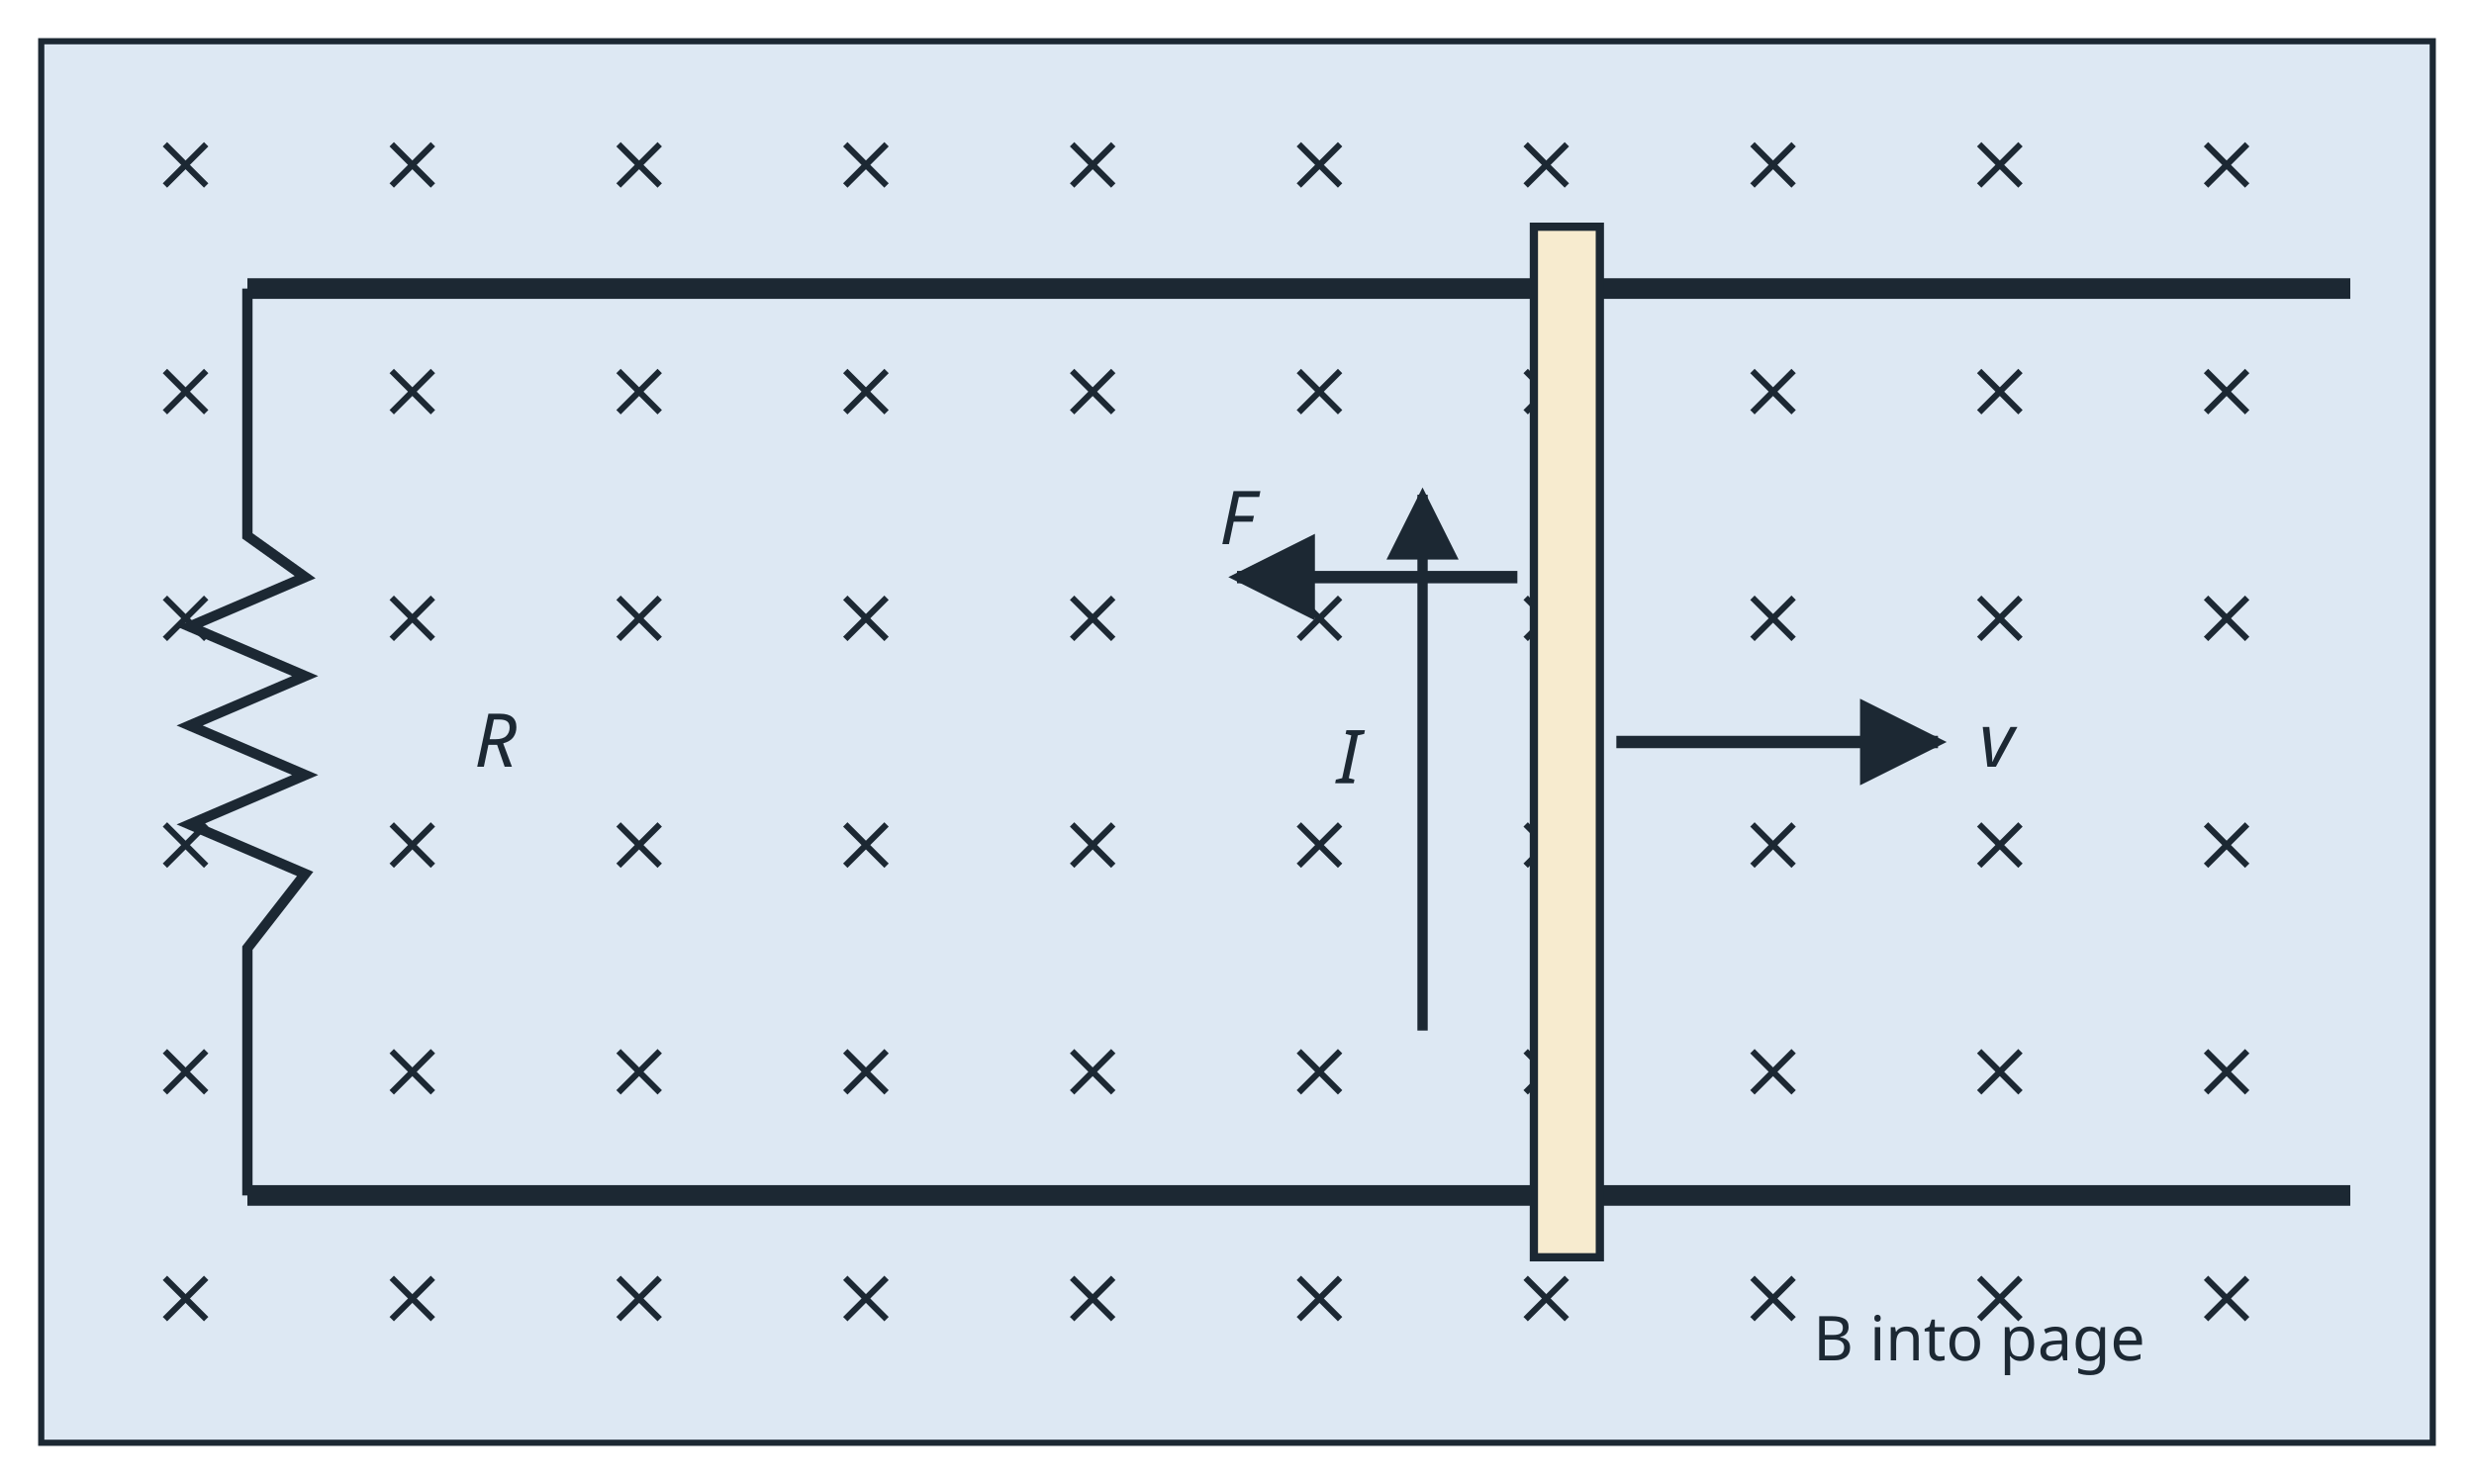
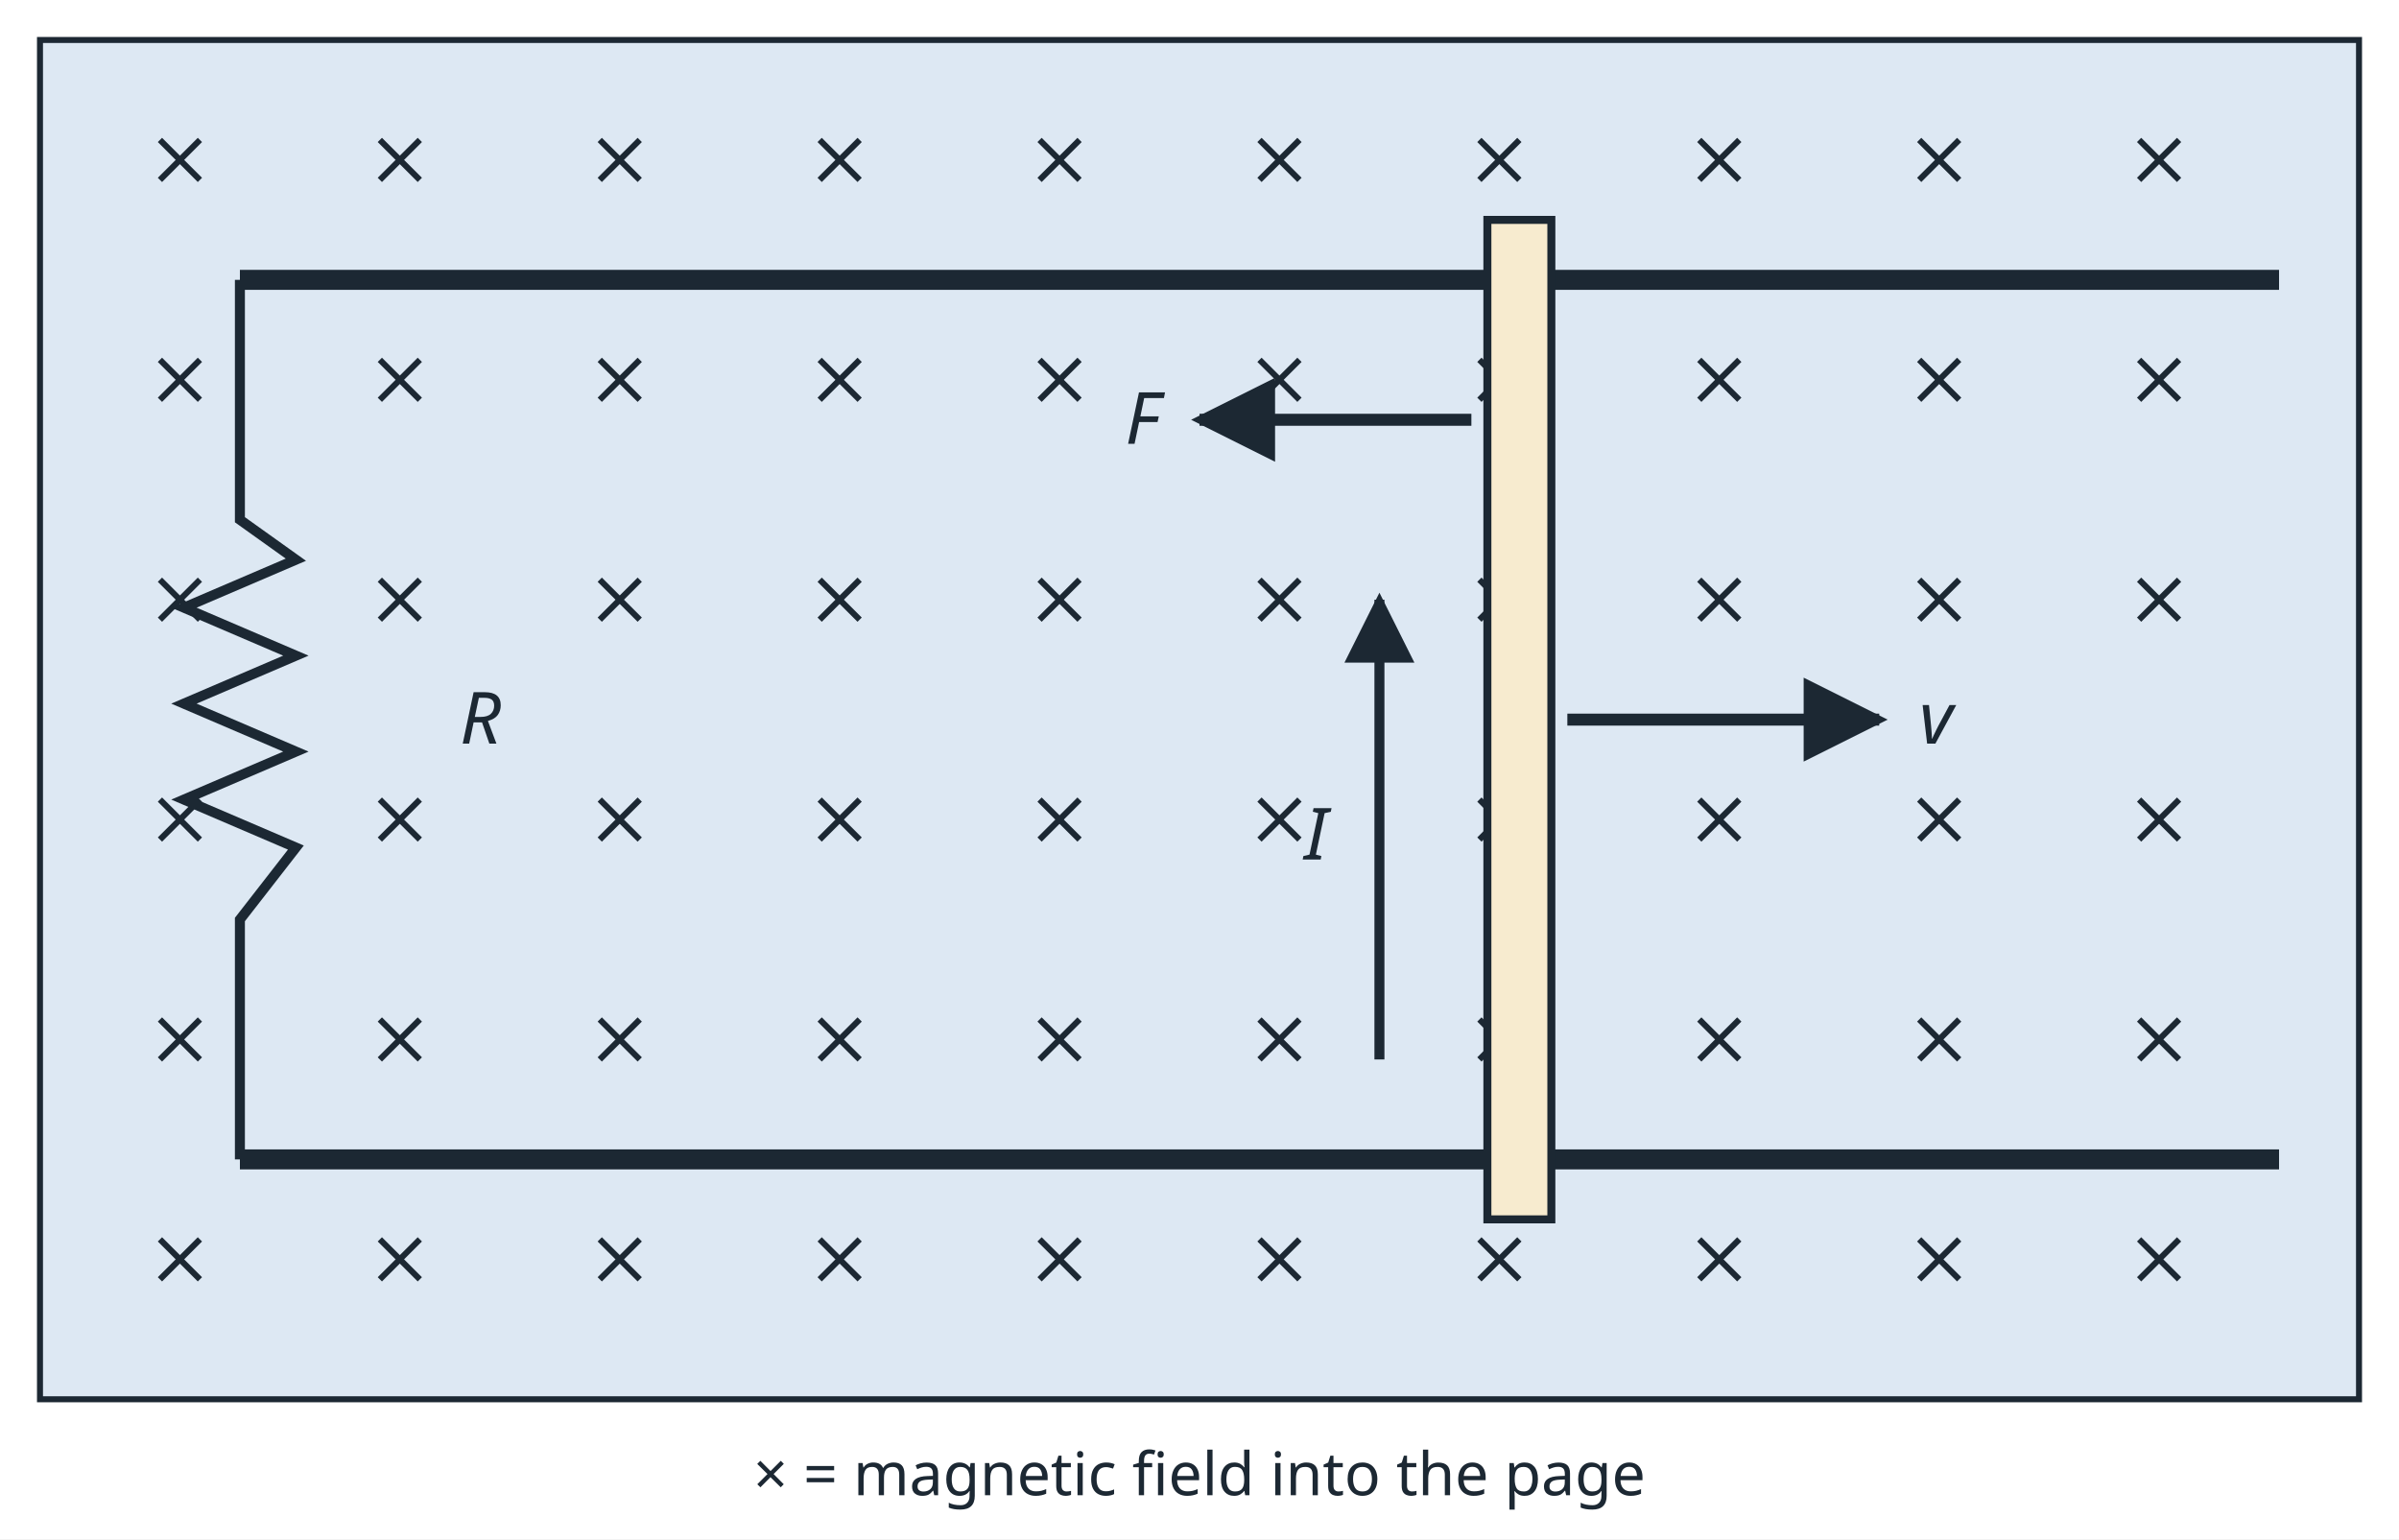
- <svg xmlns="http://www.w3.org/2000/svg" viewBox="0 0 600 360" width="600" height="360" role="img">
+ <svg xmlns="http://www.w3.org/2000/svg" viewBox="0 0 600 385" width="600" height="385" role="img">
  <defs>
    <marker id="ah" viewBox="0 0 10 10" refX="9" refY="5" markerWidth="7" markerHeight="7" orient="auto-start-reverse">
      <path d="M0 0 L10 5 L0 10 z" fill="#1c2833" />
    </marker>
  </defs>
-   <rect x="0" y="0" width="600" height="360" fill="#ffffff" />
+   <rect x="0" y="0" width="600" height="385" fill="#ffffff" />
  <rect x="10" y="10" width="580" height="340" rx="0" fill="#dde8f3" stroke="#1c2833" stroke-width="1.5" />
  <line x1="40.0" y1="35.0" x2="50.0" y2="45.0" stroke="#1c2833" stroke-width="1.5" />
  <line x1="40.0" y1="45.0" x2="50.0" y2="35.0" stroke="#1c2833" stroke-width="1.5" />
  <line x1="40.0" y1="90.0" x2="50.0" y2="100.0" stroke="#1c2833" stroke-width="1.5" />
  <line x1="40.0" y1="100.0" x2="50.0" y2="90.0" stroke="#1c2833" stroke-width="1.5" />
  <line x1="40.0" y1="145.0" x2="50.0" y2="155.0" stroke="#1c2833" stroke-width="1.5" />
  <line x1="40.0" y1="155.0" x2="50.0" y2="145.0" stroke="#1c2833" stroke-width="1.5" />
  <line x1="40.0" y1="200.0" x2="50.0" y2="210.0" stroke="#1c2833" stroke-width="1.5" />
  <line x1="40.0" y1="210.0" x2="50.0" y2="200.0" stroke="#1c2833" stroke-width="1.5" />
  <line x1="40.0" y1="255.0" x2="50.0" y2="265.0" stroke="#1c2833" stroke-width="1.5" />
  <line x1="40.0" y1="265.0" x2="50.0" y2="255.0" stroke="#1c2833" stroke-width="1.5" />
  <line x1="40.0" y1="310.0" x2="50.0" y2="320.0" stroke="#1c2833" stroke-width="1.5" />
  <line x1="40.0" y1="320.0" x2="50.0" y2="310.0" stroke="#1c2833" stroke-width="1.5" />
  <line x1="95.0" y1="35.0" x2="105.0" y2="45.0" stroke="#1c2833" stroke-width="1.5" />
  <line x1="95.0" y1="45.0" x2="105.0" y2="35.0" stroke="#1c2833" stroke-width="1.5" />
  <line x1="95.0" y1="90.0" x2="105.0" y2="100.0" stroke="#1c2833" stroke-width="1.5" />
  <line x1="95.0" y1="100.0" x2="105.0" y2="90.0" stroke="#1c2833" stroke-width="1.5" />
  <line x1="95.0" y1="145.0" x2="105.0" y2="155.0" stroke="#1c2833" stroke-width="1.5" />
  <line x1="95.0" y1="155.0" x2="105.0" y2="145.0" stroke="#1c2833" stroke-width="1.5" />
  <line x1="95.0" y1="200.0" x2="105.0" y2="210.0" stroke="#1c2833" stroke-width="1.5" />
  <line x1="95.0" y1="210.0" x2="105.0" y2="200.0" stroke="#1c2833" stroke-width="1.5" />
  <line x1="95.0" y1="255.0" x2="105.0" y2="265.0" stroke="#1c2833" stroke-width="1.5" />
  <line x1="95.0" y1="265.0" x2="105.0" y2="255.0" stroke="#1c2833" stroke-width="1.5" />
  <line x1="95.0" y1="310.0" x2="105.0" y2="320.0" stroke="#1c2833" stroke-width="1.5" />
  <line x1="95.0" y1="320.0" x2="105.0" y2="310.0" stroke="#1c2833" stroke-width="1.5" />
  <line x1="150.0" y1="35.0" x2="160.0" y2="45.0" stroke="#1c2833" stroke-width="1.5" />
  <line x1="150.0" y1="45.0" x2="160.0" y2="35.0" stroke="#1c2833" stroke-width="1.5" />
  <line x1="150.0" y1="90.0" x2="160.0" y2="100.0" stroke="#1c2833" stroke-width="1.5" />
  <line x1="150.0" y1="100.0" x2="160.0" y2="90.0" stroke="#1c2833" stroke-width="1.5" />
  <line x1="150.0" y1="145.0" x2="160.0" y2="155.0" stroke="#1c2833" stroke-width="1.5" />
  <line x1="150.0" y1="155.0" x2="160.0" y2="145.0" stroke="#1c2833" stroke-width="1.5" />
  <line x1="150.0" y1="200.0" x2="160.0" y2="210.0" stroke="#1c2833" stroke-width="1.5" />
  <line x1="150.0" y1="210.0" x2="160.0" y2="200.0" stroke="#1c2833" stroke-width="1.5" />
  <line x1="150.0" y1="255.0" x2="160.0" y2="265.0" stroke="#1c2833" stroke-width="1.5" />
  <line x1="150.0" y1="265.0" x2="160.0" y2="255.0" stroke="#1c2833" stroke-width="1.5" />
  <line x1="150.0" y1="310.0" x2="160.0" y2="320.0" stroke="#1c2833" stroke-width="1.5" />
  <line x1="150.0" y1="320.0" x2="160.0" y2="310.0" stroke="#1c2833" stroke-width="1.5" />
  <line x1="205.0" y1="35.0" x2="215.0" y2="45.0" stroke="#1c2833" stroke-width="1.5" />
  <line x1="205.0" y1="45.0" x2="215.0" y2="35.0" stroke="#1c2833" stroke-width="1.5" />
  <line x1="205.0" y1="90.0" x2="215.0" y2="100.0" stroke="#1c2833" stroke-width="1.5" />
  <line x1="205.0" y1="100.0" x2="215.0" y2="90.0" stroke="#1c2833" stroke-width="1.5" />
  <line x1="205.0" y1="145.0" x2="215.0" y2="155.0" stroke="#1c2833" stroke-width="1.5" />
  <line x1="205.0" y1="155.0" x2="215.0" y2="145.0" stroke="#1c2833" stroke-width="1.5" />
  <line x1="205.0" y1="200.0" x2="215.0" y2="210.0" stroke="#1c2833" stroke-width="1.5" />
  <line x1="205.0" y1="210.0" x2="215.0" y2="200.0" stroke="#1c2833" stroke-width="1.5" />
  <line x1="205.0" y1="255.0" x2="215.0" y2="265.0" stroke="#1c2833" stroke-width="1.5" />
  <line x1="205.0" y1="265.0" x2="215.0" y2="255.0" stroke="#1c2833" stroke-width="1.5" />
  <line x1="205.0" y1="310.0" x2="215.0" y2="320.0" stroke="#1c2833" stroke-width="1.5" />
  <line x1="205.0" y1="320.0" x2="215.0" y2="310.0" stroke="#1c2833" stroke-width="1.5" />
  <line x1="260.0" y1="35.0" x2="270.0" y2="45.0" stroke="#1c2833" stroke-width="1.5" />
  <line x1="260.0" y1="45.0" x2="270.0" y2="35.0" stroke="#1c2833" stroke-width="1.5" />
  <line x1="260.0" y1="90.0" x2="270.0" y2="100.0" stroke="#1c2833" stroke-width="1.5" />
  <line x1="260.0" y1="100.0" x2="270.0" y2="90.0" stroke="#1c2833" stroke-width="1.5" />
  <line x1="260.0" y1="145.0" x2="270.0" y2="155.0" stroke="#1c2833" stroke-width="1.5" />
  <line x1="260.0" y1="155.0" x2="270.0" y2="145.0" stroke="#1c2833" stroke-width="1.5" />
  <line x1="260.0" y1="200.0" x2="270.0" y2="210.0" stroke="#1c2833" stroke-width="1.5" />
  <line x1="260.0" y1="210.0" x2="270.0" y2="200.0" stroke="#1c2833" stroke-width="1.5" />
  <line x1="260.0" y1="255.0" x2="270.0" y2="265.0" stroke="#1c2833" stroke-width="1.5" />
  <line x1="260.0" y1="265.0" x2="270.0" y2="255.0" stroke="#1c2833" stroke-width="1.5" />
  <line x1="260.0" y1="310.0" x2="270.0" y2="320.0" stroke="#1c2833" stroke-width="1.5" />
  <line x1="260.0" y1="320.0" x2="270.0" y2="310.0" stroke="#1c2833" stroke-width="1.5" />
  <line x1="315.0" y1="35.0" x2="325.0" y2="45.0" stroke="#1c2833" stroke-width="1.5" />
  <line x1="315.0" y1="45.0" x2="325.0" y2="35.0" stroke="#1c2833" stroke-width="1.5" />
  <line x1="315.0" y1="90.0" x2="325.0" y2="100.0" stroke="#1c2833" stroke-width="1.5" />
  <line x1="315.0" y1="100.0" x2="325.0" y2="90.0" stroke="#1c2833" stroke-width="1.5" />
  <line x1="315.0" y1="145.0" x2="325.0" y2="155.0" stroke="#1c2833" stroke-width="1.5" />
  <line x1="315.0" y1="155.0" x2="325.0" y2="145.0" stroke="#1c2833" stroke-width="1.5" />
  <line x1="315.0" y1="200.0" x2="325.0" y2="210.0" stroke="#1c2833" stroke-width="1.5" />
  <line x1="315.0" y1="210.0" x2="325.0" y2="200.0" stroke="#1c2833" stroke-width="1.5" />
  <line x1="315.0" y1="255.0" x2="325.0" y2="265.0" stroke="#1c2833" stroke-width="1.5" />
  <line x1="315.0" y1="265.0" x2="325.0" y2="255.0" stroke="#1c2833" stroke-width="1.5" />
  <line x1="315.0" y1="310.0" x2="325.0" y2="320.0" stroke="#1c2833" stroke-width="1.5" />
  <line x1="315.0" y1="320.0" x2="325.0" y2="310.0" stroke="#1c2833" stroke-width="1.5" />
  <line x1="370.0" y1="35.0" x2="380.0" y2="45.0" stroke="#1c2833" stroke-width="1.5" />
  <line x1="370.0" y1="45.0" x2="380.0" y2="35.0" stroke="#1c2833" stroke-width="1.5" />
  <line x1="370.0" y1="90.0" x2="380.0" y2="100.0" stroke="#1c2833" stroke-width="1.5" />
  <line x1="370.0" y1="100.0" x2="380.0" y2="90.0" stroke="#1c2833" stroke-width="1.5" />
  <line x1="370.0" y1="145.0" x2="380.0" y2="155.0" stroke="#1c2833" stroke-width="1.5" />
  <line x1="370.0" y1="155.0" x2="380.0" y2="145.0" stroke="#1c2833" stroke-width="1.5" />
  <line x1="370.0" y1="200.0" x2="380.0" y2="210.0" stroke="#1c2833" stroke-width="1.5" />
  <line x1="370.0" y1="210.0" x2="380.0" y2="200.0" stroke="#1c2833" stroke-width="1.5" />
  <line x1="370.0" y1="255.0" x2="380.0" y2="265.0" stroke="#1c2833" stroke-width="1.5" />
  <line x1="370.0" y1="265.0" x2="380.0" y2="255.0" stroke="#1c2833" stroke-width="1.5" />
  <line x1="370.0" y1="310.0" x2="380.0" y2="320.0" stroke="#1c2833" stroke-width="1.5" />
  <line x1="370.0" y1="320.0" x2="380.0" y2="310.0" stroke="#1c2833" stroke-width="1.5" />
  <line x1="425.0" y1="35.0" x2="435.0" y2="45.0" stroke="#1c2833" stroke-width="1.5" />
  <line x1="425.0" y1="45.0" x2="435.0" y2="35.0" stroke="#1c2833" stroke-width="1.5" />
  <line x1="425.0" y1="90.0" x2="435.0" y2="100.0" stroke="#1c2833" stroke-width="1.5" />
  <line x1="425.0" y1="100.0" x2="435.0" y2="90.0" stroke="#1c2833" stroke-width="1.5" />
  <line x1="425.0" y1="145.0" x2="435.0" y2="155.0" stroke="#1c2833" stroke-width="1.5" />
  <line x1="425.0" y1="155.0" x2="435.0" y2="145.0" stroke="#1c2833" stroke-width="1.5" />
  <line x1="425.0" y1="200.0" x2="435.0" y2="210.0" stroke="#1c2833" stroke-width="1.5" />
  <line x1="425.0" y1="210.0" x2="435.0" y2="200.0" stroke="#1c2833" stroke-width="1.5" />
  <line x1="425.0" y1="255.0" x2="435.0" y2="265.0" stroke="#1c2833" stroke-width="1.5" />
  <line x1="425.0" y1="265.0" x2="435.0" y2="255.0" stroke="#1c2833" stroke-width="1.5" />
  <line x1="425.0" y1="310.0" x2="435.0" y2="320.0" stroke="#1c2833" stroke-width="1.5" />
  <line x1="425.0" y1="320.0" x2="435.0" y2="310.0" stroke="#1c2833" stroke-width="1.5" />
  <line x1="480.0" y1="35.0" x2="490.0" y2="45.0" stroke="#1c2833" stroke-width="1.5" />
  <line x1="480.0" y1="45.0" x2="490.0" y2="35.0" stroke="#1c2833" stroke-width="1.5" />
  <line x1="480.0" y1="90.0" x2="490.0" y2="100.0" stroke="#1c2833" stroke-width="1.5" />
  <line x1="480.0" y1="100.0" x2="490.0" y2="90.0" stroke="#1c2833" stroke-width="1.5" />
  <line x1="480.0" y1="145.0" x2="490.0" y2="155.0" stroke="#1c2833" stroke-width="1.5" />
  <line x1="480.0" y1="155.0" x2="490.0" y2="145.0" stroke="#1c2833" stroke-width="1.5" />
  <line x1="480.0" y1="200.0" x2="490.0" y2="210.0" stroke="#1c2833" stroke-width="1.5" />
  <line x1="480.0" y1="210.0" x2="490.0" y2="200.0" stroke="#1c2833" stroke-width="1.5" />
  <line x1="480.0" y1="255.0" x2="490.0" y2="265.0" stroke="#1c2833" stroke-width="1.5" />
  <line x1="480.0" y1="265.0" x2="490.0" y2="255.0" stroke="#1c2833" stroke-width="1.5" />
  <line x1="480.0" y1="310.0" x2="490.0" y2="320.0" stroke="#1c2833" stroke-width="1.5" />
  <line x1="480.0" y1="320.0" x2="490.0" y2="310.0" stroke="#1c2833" stroke-width="1.5" />
  <line x1="535.0" y1="35.0" x2="545.0" y2="45.0" stroke="#1c2833" stroke-width="1.5" />
  <line x1="535.0" y1="45.0" x2="545.0" y2="35.0" stroke="#1c2833" stroke-width="1.5" />
  <line x1="535.0" y1="90.0" x2="545.0" y2="100.0" stroke="#1c2833" stroke-width="1.5" />
  <line x1="535.0" y1="100.0" x2="545.0" y2="90.0" stroke="#1c2833" stroke-width="1.5" />
  <line x1="535.0" y1="145.0" x2="545.0" y2="155.0" stroke="#1c2833" stroke-width="1.5" />
  <line x1="535.0" y1="155.0" x2="545.0" y2="145.0" stroke="#1c2833" stroke-width="1.5" />
  <line x1="535.0" y1="200.0" x2="545.0" y2="210.0" stroke="#1c2833" stroke-width="1.5" />
  <line x1="535.0" y1="210.0" x2="545.0" y2="200.0" stroke="#1c2833" stroke-width="1.5" />
  <line x1="535.0" y1="255.0" x2="545.0" y2="265.0" stroke="#1c2833" stroke-width="1.5" />
  <line x1="535.0" y1="265.0" x2="545.0" y2="255.0" stroke="#1c2833" stroke-width="1.5" />
  <line x1="535.0" y1="310.0" x2="545.0" y2="320.0" stroke="#1c2833" stroke-width="1.5" />
  <line x1="535.0" y1="320.0" x2="545.0" y2="310.0" stroke="#1c2833" stroke-width="1.5" />
  <line x1="60.0" y1="70.0" x2="570.0" y2="70.0" stroke="#1c2833" stroke-width="5" />
  <line x1="60.0" y1="290.0" x2="570.0" y2="290.0" stroke="#1c2833" stroke-width="5" />
  <path d="M60 70 L60 130 L74 140 L46 152 L74 164 L46 176 L74 188 L46 200 L74 212 L60 230 L60 290" fill="none" stroke="#1c2833" stroke-width="2.5" />
  <rect x="372" y="55" width="16" height="250" rx="0" fill="#f7ebcf" stroke="#1c2833" stroke-width="2" />
  <line x1="392.0" y1="180.0" x2="470.0" y2="180.0" stroke="#1c2833" stroke-width="3" marker-end="url(#ah)" />
  <text x="480.0" y="186.0" font-family="sans-serif" font-size="18" text-anchor="start" fill="#1c2833" font-style="italic">v</text>
-   <line x1="345.0" y1="250.0" x2="345.0" y2="120.0" stroke="#1c2833" stroke-width="2.5" marker-end="url(#ah)" />
-   <text x="330.0" y="190.0" font-family="sans-serif" font-size="18" text-anchor="end" fill="#1c2833" font-style="italic">I</text>
-   <line x1="368.0" y1="140.0" x2="300.0" y2="140.0" stroke="#1c2833" stroke-width="3" marker-end="url(#ah)" />
-   <text x="300.0" y="132.0" font-family="sans-serif" font-size="18" text-anchor="middle" fill="#1c2833" font-style="italic">F</text>
+   <line x1="345.0" y1="265.0" x2="345.0" y2="150.0" stroke="#1c2833" stroke-width="2.5" marker-end="url(#ah)" />
+   <text x="332.0" y="215.0" font-family="sans-serif" font-size="18" text-anchor="end" fill="#1c2833" font-style="italic">I</text>
+   <line x1="368.0" y1="105.0" x2="300.0" y2="105.0" stroke="#1c2833" stroke-width="3" marker-end="url(#ah)" />
+   <text x="290.0" y="111.0" font-family="sans-serif" font-size="18" text-anchor="end" fill="#1c2833" font-style="italic">F</text>
  <text x="115.0" y="186.0" font-family="sans-serif" font-size="18" text-anchor="start" fill="#1c2833" font-style="italic">R</text>
-   <text x="480.0" y="330.0" font-family="sans-serif" font-size="15" text-anchor="middle" fill="#1c2833">B into page</text>
+   <text x="300.0" y="374.0" font-family="sans-serif" font-size="15" text-anchor="middle" fill="#1c2833">× = magnetic field into the page</text>
</svg>
